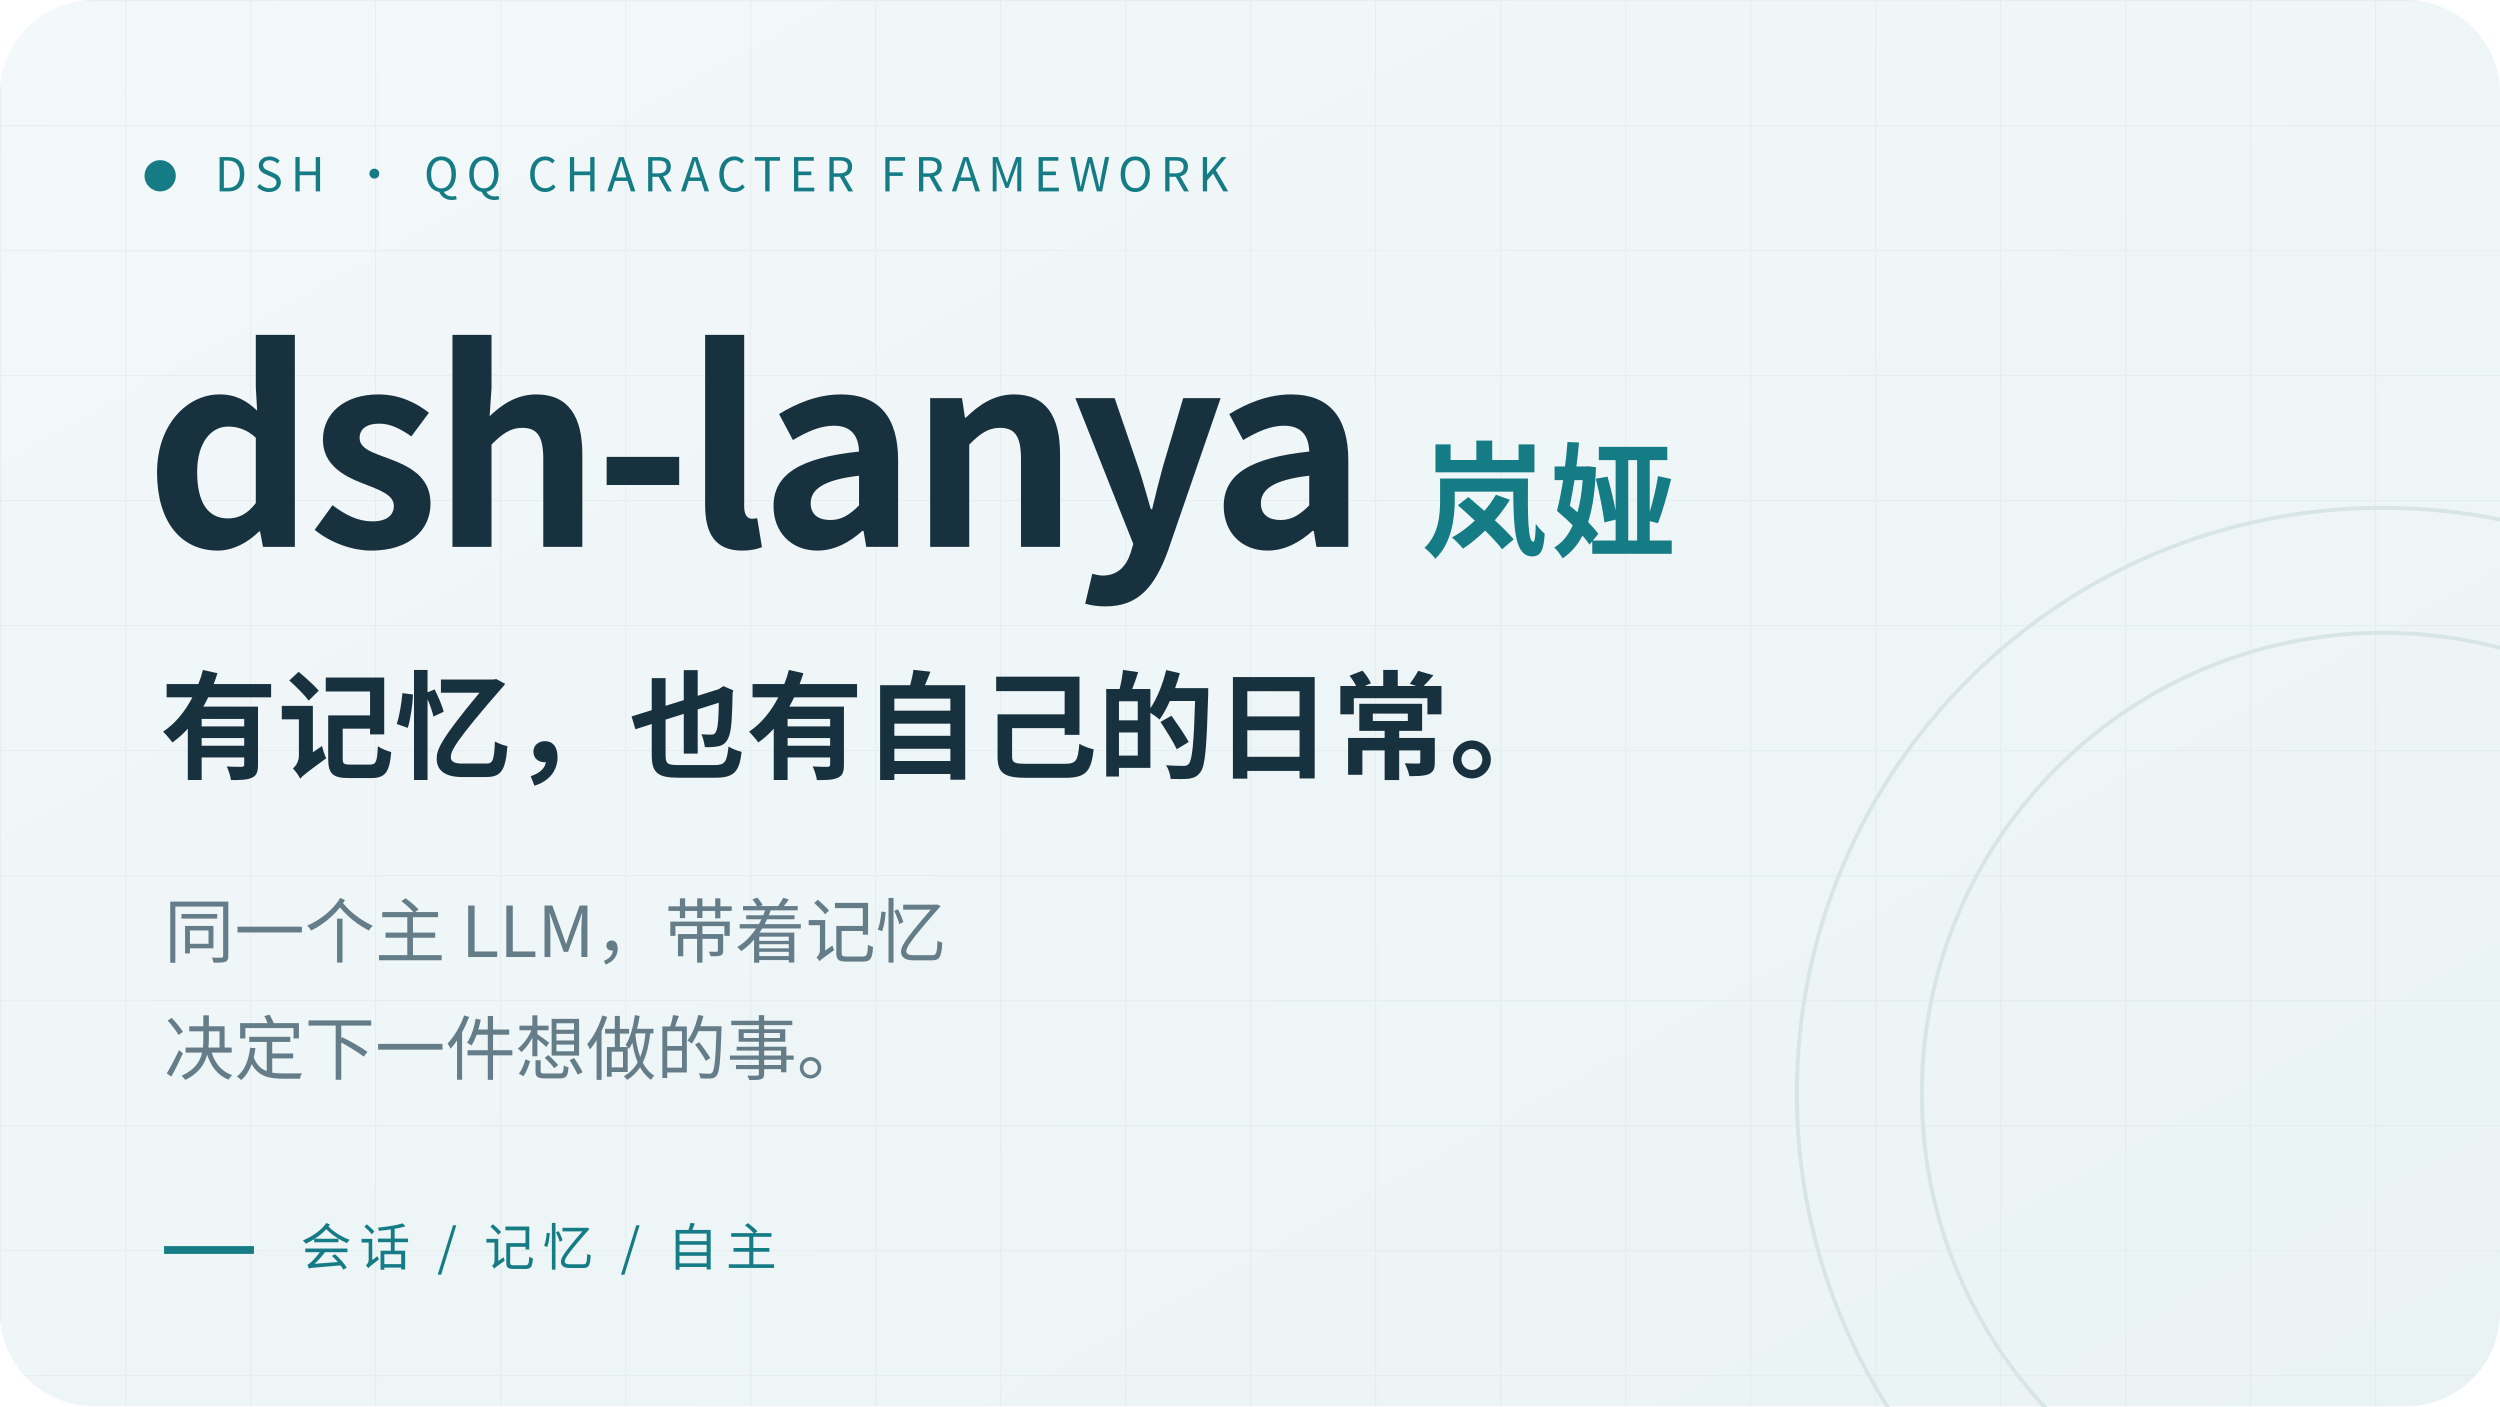
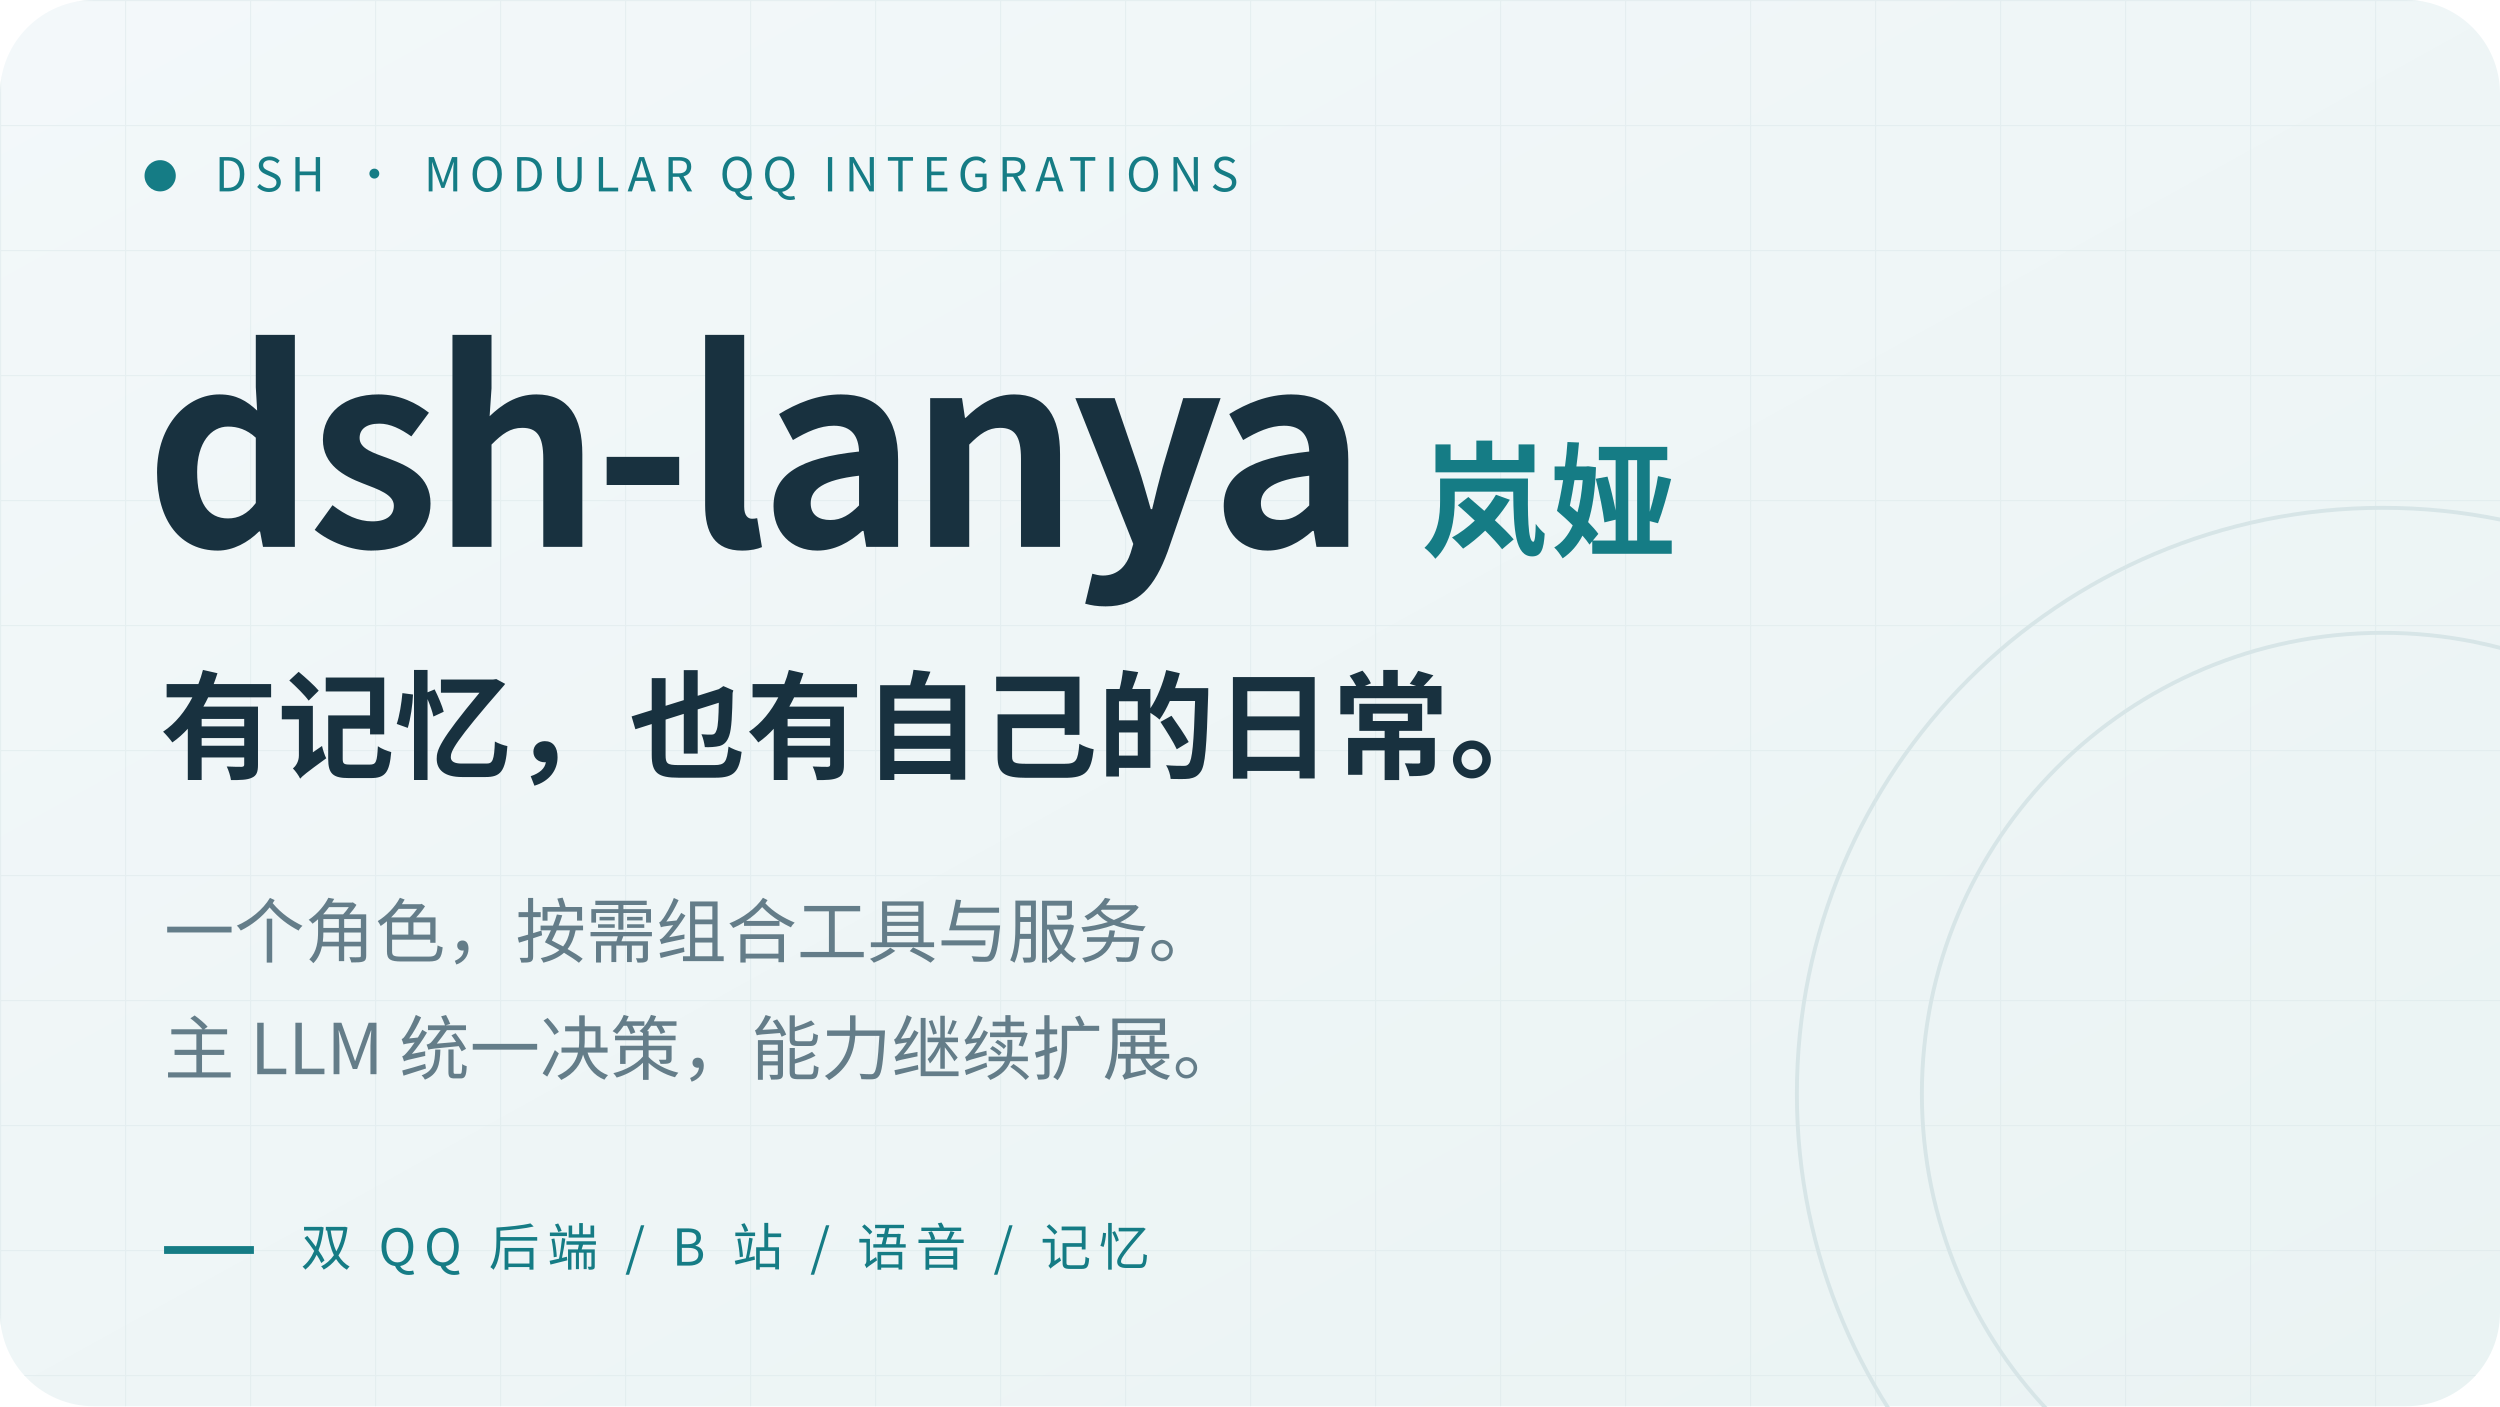
<svg xmlns="http://www.w3.org/2000/svg" width="640" height="360" viewBox="0 0 640 360" role="img" aria-labelledby="title desc">
  <defs>
    <linearGradient id="background" x2="1" y2="1">
      <stop stop-color="#f3f8fa" />
      <stop offset="1" stop-color="#eaf3f3" />
    </linearGradient>
    <pattern id="grid" width="32" height="32" patternUnits="userSpaceOnUse">
      <path d="M32 0H0V32" fill="none" stroke="#d7e5e7" stroke-width=".6" opacity=".45" />
    </pattern>
  </defs>
  <rect width="640" height="360" rx="24" fill="url(#background)" />
  <rect width="640" height="360" rx="24" fill="url(#grid)" />
  <g fill="none" stroke="#d7e5e7">
    <circle cx="610" cy="280" r="118" />
    <circle cx="610" cy="280" r="150" />
  </g>
  <g font-family="Segoe UI,Microsoft YaHei,PingFang SC,Noto Sans CJK SC,sans-serif">
    <circle cx="41" cy="45" r="4" fill="#157c85" />
-     <text x="55" y="49" fill="#157c85" font-size="12" letter-spacing="2">DSH · QQ CHARACTER FRAMEWORK</text>
+     <text x="55" y="49" fill="#157c85" font-size="12" letter-spacing="2">DSH · MODULAR QQ INTEGRATIONS</text>
    <text x="37" y="140" fill="#18313f" font-size="68" font-weight="700" letter-spacing="-2">dsh-lanya<tspan dx="14" fill="#157c85" font-size="32" letter-spacing="1">岚娅</tspan>
    </text>
    <text x="41" y="197" fill="#18313f" font-size="30" font-weight="600">有记忆，也有自己的日常。</text>
-     <text x="42" y="245" fill="#647d89" font-size="18">同一个主 LLM，带着记忆</text>
-     <text x="42" y="275" fill="#647d89" font-size="18">决定下一件想做的事。</text>
+     <text x="42" y="245" fill="#647d89" font-size="18">一个角色，按需组合工具与服务。</text>
+     <text x="42" y="275" fill="#647d89" font-size="18">主 LLM 统一决策，能力继续扩展。</text>
    <path d="M42 320h23" stroke="#157c85" stroke-width="2" />
-     <text x="77" y="324" fill="#157c85" font-size="13" letter-spacing="2">会话 / 记忆 / 自主</text>
+     <text x="77" y="324" fill="#157c85" font-size="13" letter-spacing="2">双 QQ 后端 / B 站 / 语音 / 记忆</text>
  </g>
</svg>
